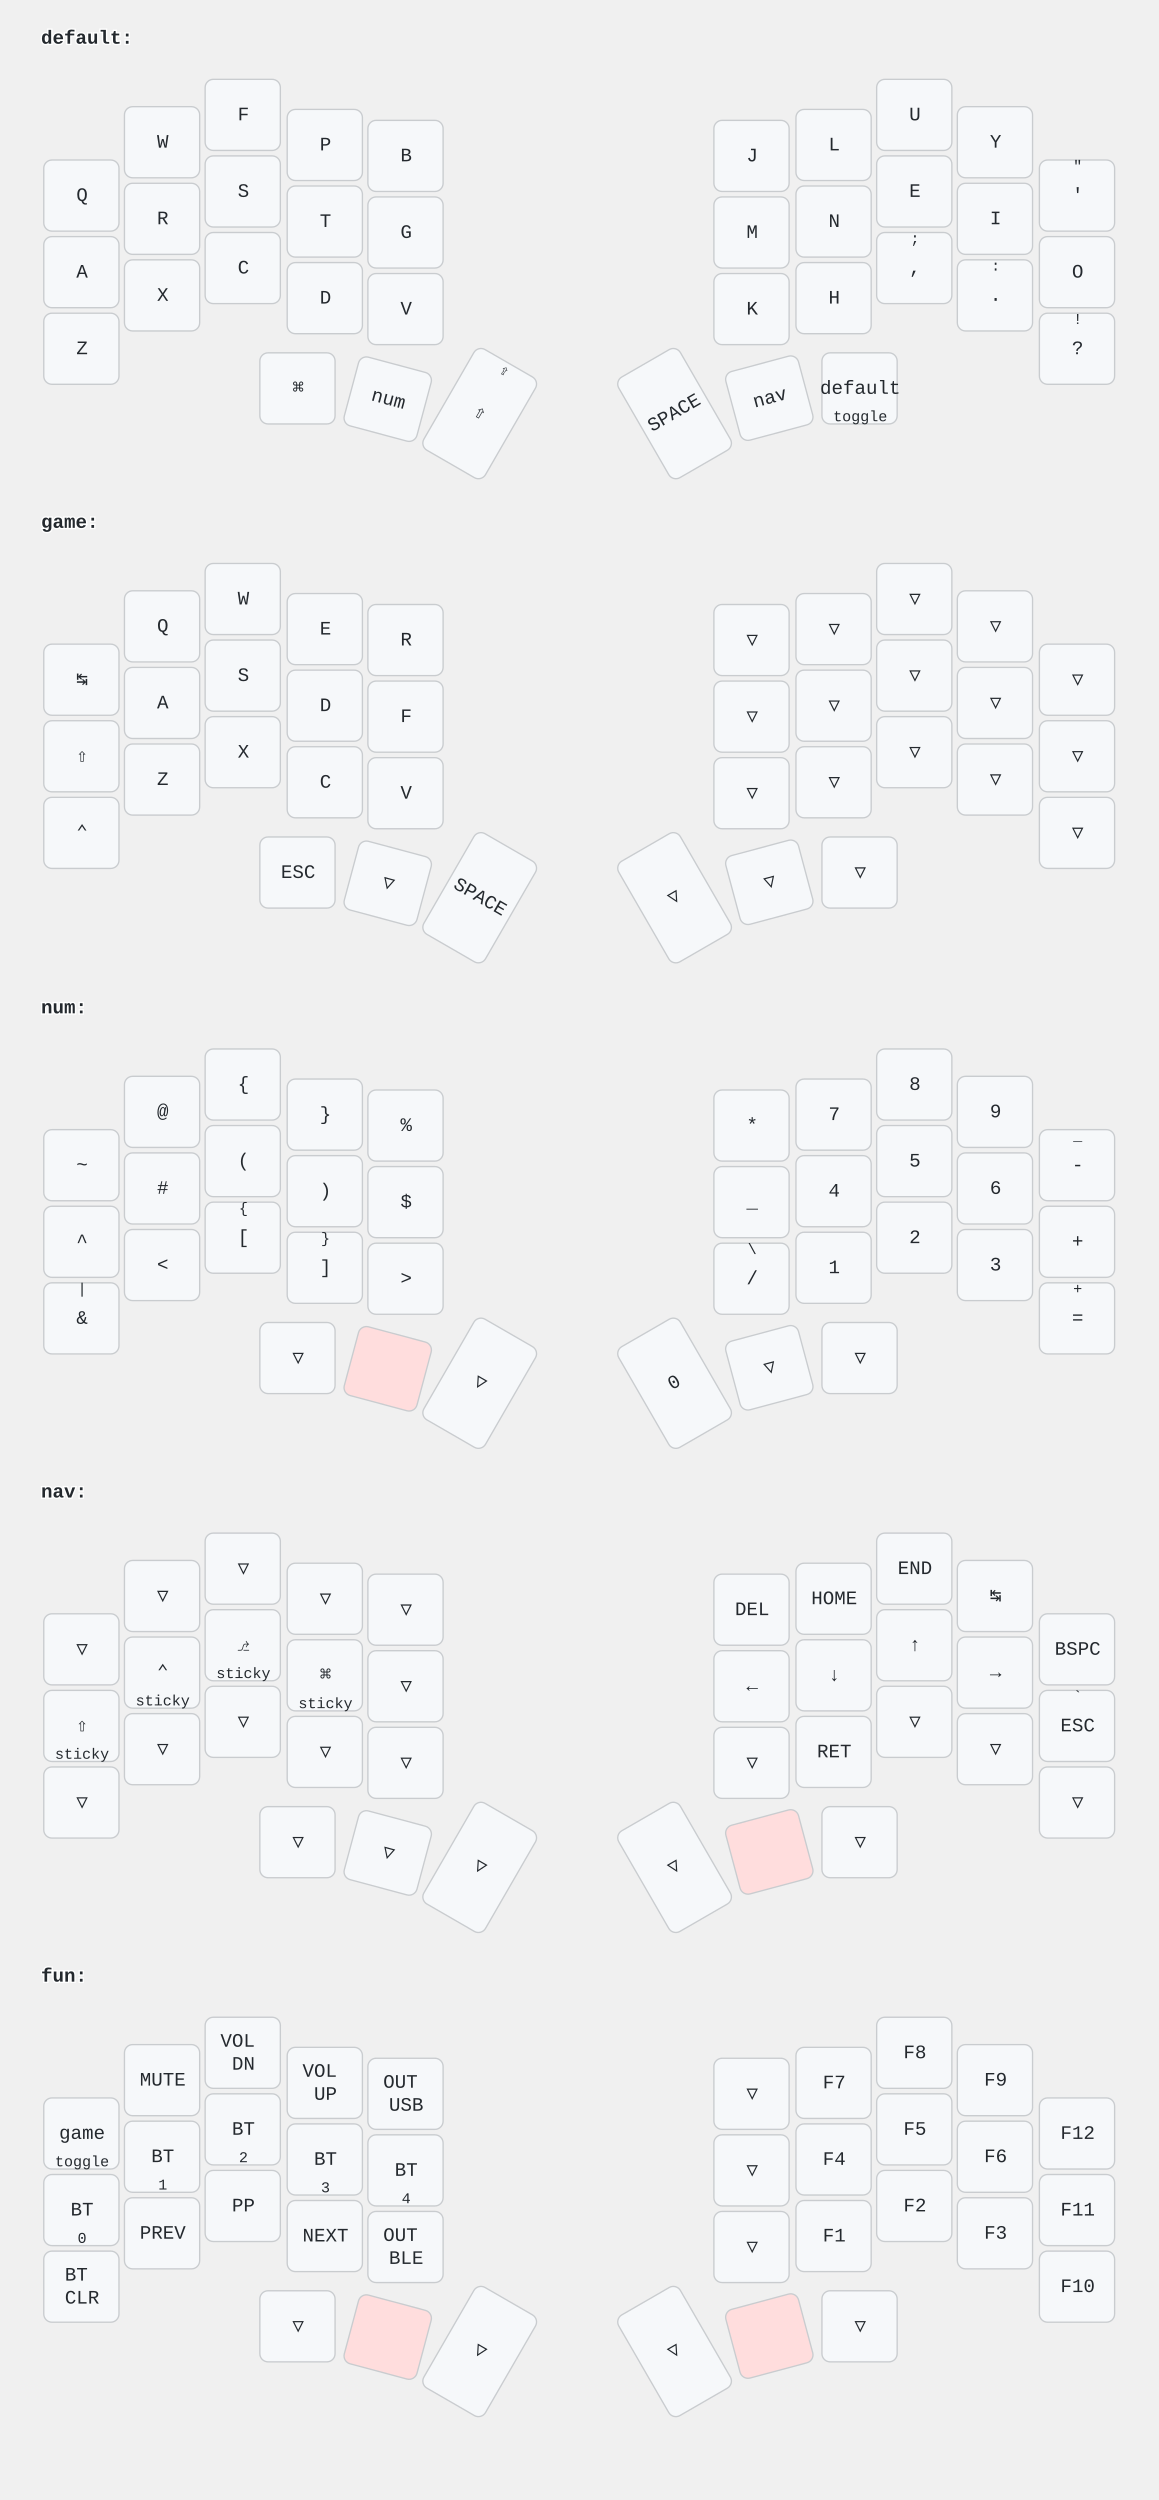
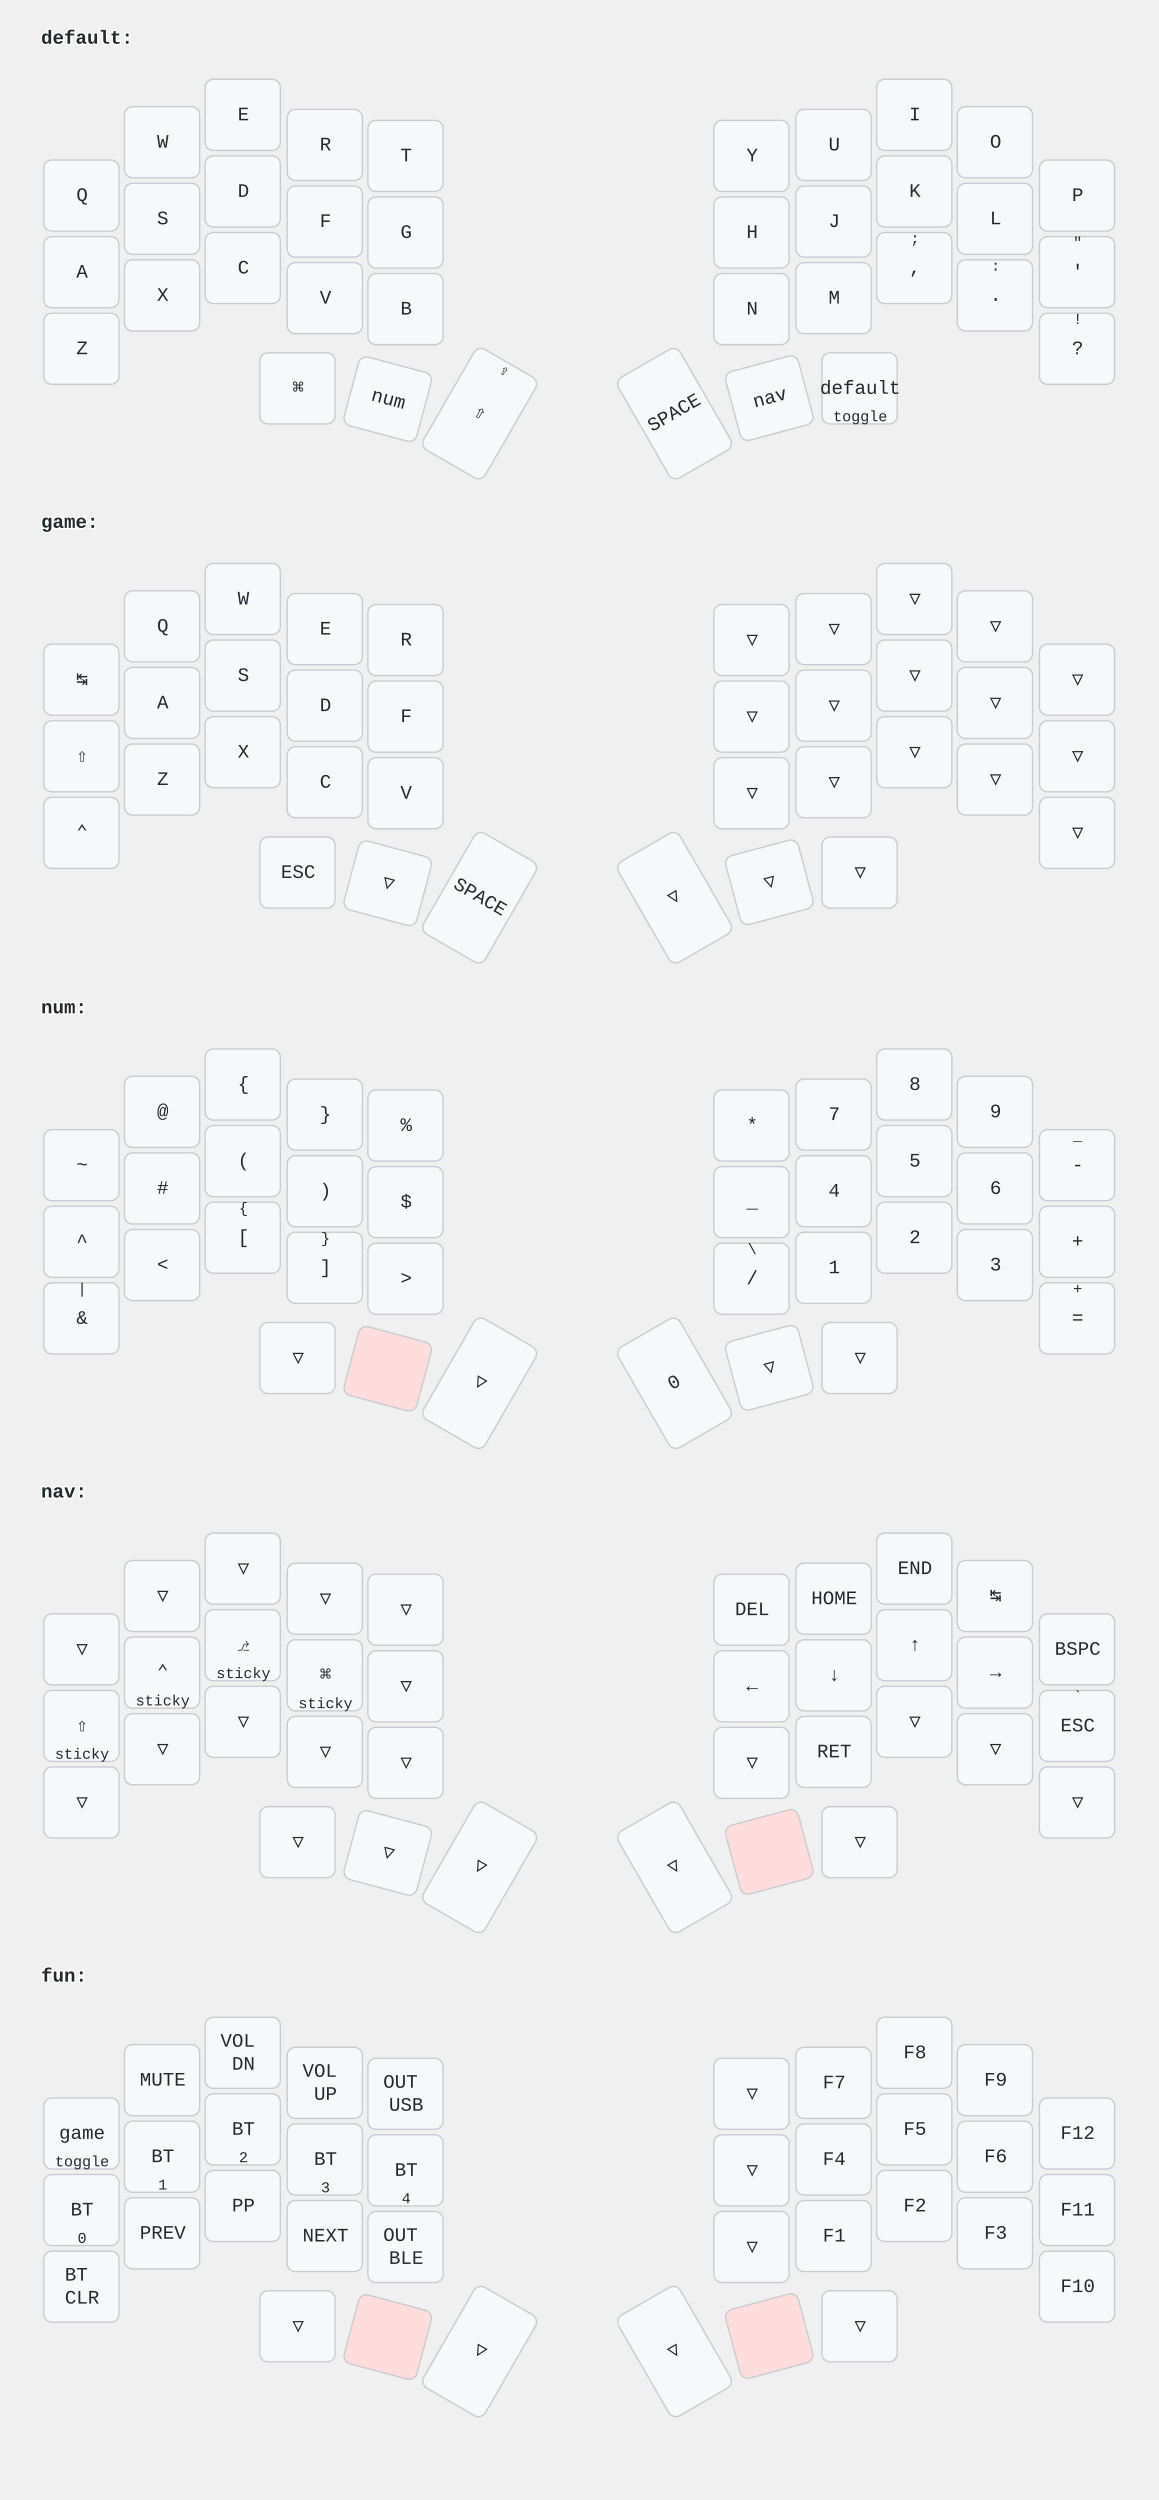
<svg xmlns="http://www.w3.org/2000/svg" width="847" height="1828" viewBox="0 0 847 1828" class="keymap">
  <style>/* font and background color specifications */
svg {
    font-family: SFMono-Regular,Consolas,Liberation Mono,Menlo,monospace;
    font-size: 14px;
    font-kerning: normal;
    text-rendering: optimizeLegibility;
    fill: #24292e;
}

/* default key styling */
rect {
    fill: #f6f8fa;
    stroke: #c9cccf;
    stroke-width: 1;
}

/* color accent for combo boxes */
rect.combo {
    fill: #cdf;
}

/* color accent for held keys */
rect.held, rect.combo.held {
    fill: #fdd;
}

/* color accent for ghost (optional) keys */
rect.ghost, rect.combo.ghost {
    fill: #ddd;
}

text {
    text-anchor: middle;
    dominant-baseline: middle;
}

/* styling for layer labels */
text.label {
    font-weight: bold;
    text-anchor: start;
    stroke: white;
    stroke-width: 2;
    paint-order: stroke;
}

/* styling for combo tap, and key hold/shifted label text */
text.combo, text.hold, text.shifted {
    font-size: 11px;
}

text.hold {
    text-anchor: middle;
    dominant-baseline: auto;
}

text.shifted {
    text-anchor: middle;
    dominant-baseline: hanging;
}

/* styling for hold/shifted label text in combo box */
text.combo.hold, text.combo.shifted {
    font-size: 8px;
}

/* styling for combo dendrons */
path {
    stroke-width: 1;
    stroke: gray;
    fill: none;
}
</style>
  <g transform="translate(30, 0)" class="layer-default">
    <text x="0" y="28" class="label" id="default">default:</text>
    <g transform="translate(0, 56)">
      <g transform="translate(30, 87)" class="key keypos-0">
        <rect rx="6" ry="6" x="-28" y="-26" width="55" height="52" class="key" />
        <text x="0" y="0" class="key tap">Q</text>
      </g>
      <g transform="translate(89, 48)" class="key keypos-1">
        <rect rx="6" ry="6" x="-28" y="-26" width="55" height="52" class="key" />
        <text x="0" y="0" class="key tap">W</text>
      </g>
      <g transform="translate(148, 28)" class="key keypos-2">
        <rect rx="6" ry="6" x="-28" y="-26" width="55" height="52" class="key" />
+         <text x="0" y="0" class="key tap">E</text>
+       </g>
+       <g transform="translate(208, 50)" class="key keypos-3">
+         <rect rx="6" ry="6" x="-28" y="-26" width="55" height="52" class="key" />
+         <text x="0" y="0" class="key tap">R</text>
+       </g>
+       <g transform="translate(267, 58)" class="key keypos-4">
+         <rect rx="6" ry="6" x="-28" y="-26" width="55" height="52" class="key" />
+         <text x="0" y="0" class="key tap">T</text>
+       </g>
+       <g transform="translate(520, 58)" class="key keypos-5">
+         <rect rx="6" ry="6" x="-28" y="-26" width="55" height="52" class="key" />
+         <text x="0" y="0" class="key tap">Y</text>
+       </g>
+       <g transform="translate(580, 50)" class="key keypos-6">
+         <rect rx="6" ry="6" x="-28" y="-26" width="55" height="52" class="key" />
+         <text x="0" y="0" class="key tap">U</text>
+       </g>
+       <g transform="translate(639, 28)" class="key keypos-7">
+         <rect rx="6" ry="6" x="-28" y="-26" width="55" height="52" class="key" />
+         <text x="0" y="0" class="key tap">I</text>
+       </g>
+       <g transform="translate(698, 48)" class="key keypos-8">
+         <rect rx="6" ry="6" x="-28" y="-26" width="55" height="52" class="key" />
+         <text x="0" y="0" class="key tap">O</text>
+       </g>
+       <g transform="translate(758, 87)" class="key keypos-9">
+         <rect rx="6" ry="6" x="-28" y="-26" width="55" height="52" class="key" />
+         <text x="0" y="0" class="key tap">P</text>
+       </g>
+       <g transform="translate(30, 143)" class="key keypos-10">
+         <rect rx="6" ry="6" x="-28" y="-26" width="55" height="52" class="key" />
+         <text x="0" y="0" class="key tap">A</text>
+       </g>
+       <g transform="translate(89, 104)" class="key keypos-11">
+         <rect rx="6" ry="6" x="-28" y="-26" width="55" height="52" class="key" />
+         <text x="0" y="0" class="key tap">S</text>
+       </g>
+       <g transform="translate(148, 84)" class="key keypos-12">
+         <rect rx="6" ry="6" x="-28" y="-26" width="55" height="52" class="key" />
+         <text x="0" y="0" class="key tap">D</text>
+       </g>
+       <g transform="translate(208, 106)" class="key keypos-13">
+         <rect rx="6" ry="6" x="-28" y="-26" width="55" height="52" class="key" />
        <text x="0" y="0" class="key tap">F</text>
      </g>
-       <g transform="translate(208, 50)" class="key keypos-3">
-         <rect rx="6" ry="6" x="-28" y="-26" width="55" height="52" class="key" />
-         <text x="0" y="0" class="key tap">P</text>
-       </g>
-       <g transform="translate(267, 58)" class="key keypos-4">
-         <rect rx="6" ry="6" x="-28" y="-26" width="55" height="52" class="key" />
-         <text x="0" y="0" class="key tap">B</text>
-       </g>
-       <g transform="translate(520, 58)" class="key keypos-5">
+       <g transform="translate(267, 114)" class="key keypos-14">
+         <rect rx="6" ry="6" x="-28" y="-26" width="55" height="52" class="key" />
+         <text x="0" y="0" class="key tap">G</text>
+       </g>
+       <g transform="translate(520, 114)" class="key keypos-15">
+         <rect rx="6" ry="6" x="-28" y="-26" width="55" height="52" class="key" />
+         <text x="0" y="0" class="key tap">H</text>
+       </g>
+       <g transform="translate(580, 106)" class="key keypos-16">
        <rect rx="6" ry="6" x="-28" y="-26" width="55" height="52" class="key" />
        <text x="0" y="0" class="key tap">J</text>
      </g>
-       <g transform="translate(580, 50)" class="key keypos-6">
+       <g transform="translate(639, 84)" class="key keypos-17">
+         <rect rx="6" ry="6" x="-28" y="-26" width="55" height="52" class="key" />
+         <text x="0" y="0" class="key tap">K</text>
+       </g>
+       <g transform="translate(698, 104)" class="key keypos-18">
        <rect rx="6" ry="6" x="-28" y="-26" width="55" height="52" class="key" />
        <text x="0" y="0" class="key tap">L</text>
      </g>
-       <g transform="translate(639, 28)" class="key keypos-7">
-         <rect rx="6" ry="6" x="-28" y="-26" width="55" height="52" class="key" />
-         <text x="0" y="0" class="key tap">U</text>
-       </g>
-       <g transform="translate(698, 48)" class="key keypos-8">
-         <rect rx="6" ry="6" x="-28" y="-26" width="55" height="52" class="key" />
-         <text x="0" y="0" class="key tap">Y</text>
-       </g>
-       <g transform="translate(758, 87)" class="key keypos-9">
+       <g transform="translate(758, 143)" class="key keypos-19">
        <rect rx="6" ry="6" x="-28" y="-26" width="55" height="52" class="key" />
        <text x="0" y="0" class="key tap">'</text>
        <text x="0" y="-24" class="key shifted">"</text>
      </g>
-       <g transform="translate(30, 143)" class="key keypos-10">
-         <rect rx="6" ry="6" x="-28" y="-26" width="55" height="52" class="key" />
-         <text x="0" y="0" class="key tap">A</text>
-       </g>
-       <g transform="translate(89, 104)" class="key keypos-11">
-         <rect rx="6" ry="6" x="-28" y="-26" width="55" height="52" class="key" />
-         <text x="0" y="0" class="key tap">R</text>
-       </g>
-       <g transform="translate(148, 84)" class="key keypos-12">
-         <rect rx="6" ry="6" x="-28" y="-26" width="55" height="52" class="key" />
-         <text x="0" y="0" class="key tap">S</text>
-       </g>
-       <g transform="translate(208, 106)" class="key keypos-13">
-         <rect rx="6" ry="6" x="-28" y="-26" width="55" height="52" class="key" />
-         <text x="0" y="0" class="key tap">T</text>
-       </g>
-       <g transform="translate(267, 114)" class="key keypos-14">
-         <rect rx="6" ry="6" x="-28" y="-26" width="55" height="52" class="key" />
-         <text x="0" y="0" class="key tap">G</text>
-       </g>
-       <g transform="translate(520, 114)" class="key keypos-15">
+       <g transform="translate(30, 199)" class="key keypos-20">
+         <rect rx="6" ry="6" x="-28" y="-26" width="55" height="52" class="key" />
+         <text x="0" y="0" class="key tap">Z</text>
+       </g>
+       <g transform="translate(89, 160)" class="key keypos-21">
+         <rect rx="6" ry="6" x="-28" y="-26" width="55" height="52" class="key" />
+         <text x="0" y="0" class="key tap">X</text>
+       </g>
+       <g transform="translate(148, 140)" class="key keypos-22">
+         <rect rx="6" ry="6" x="-28" y="-26" width="55" height="52" class="key" />
+         <text x="0" y="0" class="key tap">C</text>
+       </g>
+       <g transform="translate(208, 162)" class="key keypos-23">
+         <rect rx="6" ry="6" x="-28" y="-26" width="55" height="52" class="key" />
+         <text x="0" y="0" class="key tap">V</text>
+       </g>
+       <g transform="translate(267, 170)" class="key keypos-24">
+         <rect rx="6" ry="6" x="-28" y="-26" width="55" height="52" class="key" />
+         <text x="0" y="0" class="key tap">B</text>
+       </g>
+       <g transform="translate(520, 170)" class="key keypos-25">
+         <rect rx="6" ry="6" x="-28" y="-26" width="55" height="52" class="key" />
+         <text x="0" y="0" class="key tap">N</text>
+       </g>
+       <g transform="translate(580, 162)" class="key keypos-26">
        <rect rx="6" ry="6" x="-28" y="-26" width="55" height="52" class="key" />
        <text x="0" y="0" class="key tap">M</text>
-       </g>
-       <g transform="translate(580, 106)" class="key keypos-16">
-         <rect rx="6" ry="6" x="-28" y="-26" width="55" height="52" class="key" />
-         <text x="0" y="0" class="key tap">N</text>
-       </g>
-       <g transform="translate(639, 84)" class="key keypos-17">
-         <rect rx="6" ry="6" x="-28" y="-26" width="55" height="52" class="key" />
-         <text x="0" y="0" class="key tap">E</text>
-       </g>
-       <g transform="translate(698, 104)" class="key keypos-18">
-         <rect rx="6" ry="6" x="-28" y="-26" width="55" height="52" class="key" />
-         <text x="0" y="0" class="key tap">I</text>
-       </g>
-       <g transform="translate(758, 143)" class="key keypos-19">
-         <rect rx="6" ry="6" x="-28" y="-26" width="55" height="52" class="key" />
-         <text x="0" y="0" class="key tap">O</text>
-       </g>
-       <g transform="translate(30, 199)" class="key keypos-20">
-         <rect rx="6" ry="6" x="-28" y="-26" width="55" height="52" class="key" />
-         <text x="0" y="0" class="key tap">Z</text>
-       </g>
-       <g transform="translate(89, 160)" class="key keypos-21">
-         <rect rx="6" ry="6" x="-28" y="-26" width="55" height="52" class="key" />
-         <text x="0" y="0" class="key tap">X</text>
-       </g>
-       <g transform="translate(148, 140)" class="key keypos-22">
-         <rect rx="6" ry="6" x="-28" y="-26" width="55" height="52" class="key" />
-         <text x="0" y="0" class="key tap">C</text>
-       </g>
-       <g transform="translate(208, 162)" class="key keypos-23">
-         <rect rx="6" ry="6" x="-28" y="-26" width="55" height="52" class="key" />
-         <text x="0" y="0" class="key tap">D</text>
-       </g>
-       <g transform="translate(267, 170)" class="key keypos-24">
-         <rect rx="6" ry="6" x="-28" y="-26" width="55" height="52" class="key" />
-         <text x="0" y="0" class="key tap">V</text>
-       </g>
-       <g transform="translate(520, 170)" class="key keypos-25">
-         <rect rx="6" ry="6" x="-28" y="-26" width="55" height="52" class="key" />
-         <text x="0" y="0" class="key tap">K</text>
-       </g>
-       <g transform="translate(580, 162)" class="key keypos-26">
-         <rect rx="6" ry="6" x="-28" y="-26" width="55" height="52" class="key" />
-         <text x="0" y="0" class="key tap">H</text>
      </g>
      <g transform="translate(639, 140)" class="key keypos-27">
        <rect rx="6" ry="6" x="-28" y="-26" width="55" height="52" class="key" />
        <text x="0" y="0" class="key tap">,</text>
        <text x="0" y="-24" class="key shifted">;</text>
      </g>
      <g transform="translate(698, 160)" class="key keypos-28">
        <rect rx="6" ry="6" x="-28" y="-26" width="55" height="52" class="key" />
        <text x="0" y="0" class="key tap">.</text>
        <text x="0" y="-24" class="key shifted">:</text>
      </g>
      <g transform="translate(758, 199)" class="key keypos-29">
        <rect rx="6" ry="6" x="-28" y="-26" width="55" height="52" class="key" />
        <text x="0" y="0" class="key tap">?</text>
        <text x="0" y="-24" class="key shifted">!</text>
      </g>
      <g transform="translate(188, 228)" class="key keypos-30">
        <rect rx="6" ry="6" x="-28" y="-26" width="55" height="52" class="key" />
        <text x="0" y="0" class="key tap">⌘</text>
      </g>
      <g transform="translate(254, 236) rotate(15.0)" class="key keypos-31">
        <rect rx="6" ry="6" x="-28" y="-26" width="55" height="52" class="key" />
        <a href="#num">
          <text x="0" y="0" class="key tap layer-activator">num</text>
        </a>
      </g>
      <g transform="translate(321, 246) rotate(30.0)" class="key keypos-32">
        <rect rx="6" ry="6" x="-26" y="-42" width="52" height="85" class="key" />
        <text x="0" y="0" class="key tap">⇧</text>
        <text x="0" y="-40" class="key shifted">⇪</text>
      </g>
      <g transform="translate(463, 246) rotate(-30.0)" class="key keypos-33">
        <rect rx="6" ry="6" x="-26" y="-42" width="52" height="85" class="key" />
        <text x="0" y="0" class="key tap">SPACE</text>
      </g>
      <g transform="translate(533, 235) rotate(-15.0)" class="key keypos-34">
        <rect rx="6" ry="6" x="-28" y="-26" width="55" height="52" class="key" />
        <a href="#nav">
          <text x="0" y="0" class="key tap layer-activator">nav</text>
        </a>
      </g>
      <g transform="translate(599, 228)" class="key keypos-35">
        <rect rx="6" ry="6" x="-28" y="-26" width="55" height="52" class="key" />
        <a href="#default">
          <text x="0" y="0" class="key tap layer-activator">default</text>
        </a>
        <text x="0" y="24" class="key hold">toggle</text>
      </g>
    </g>
  </g>
  <g transform="translate(30, 354)" class="layer-game">
    <text x="0" y="28" class="label" id="game">game:</text>
    <g transform="translate(0, 56)">
      <g transform="translate(30, 87)" class="key keypos-0">
        <rect rx="6" ry="6" x="-28" y="-26" width="55" height="52" class="key" />
        <text x="0" y="0" class="key tap">↹</text>
      </g>
      <g transform="translate(89, 48)" class="key keypos-1">
        <rect rx="6" ry="6" x="-28" y="-26" width="55" height="52" class="key" />
        <text x="0" y="0" class="key tap">Q</text>
      </g>
      <g transform="translate(148, 28)" class="key keypos-2">
        <rect rx="6" ry="6" x="-28" y="-26" width="55" height="52" class="key" />
        <text x="0" y="0" class="key tap">W</text>
      </g>
      <g transform="translate(208, 50)" class="key keypos-3">
        <rect rx="6" ry="6" x="-28" y="-26" width="55" height="52" class="key" />
        <text x="0" y="0" class="key tap">E</text>
      </g>
      <g transform="translate(267, 58)" class="key keypos-4">
        <rect rx="6" ry="6" x="-28" y="-26" width="55" height="52" class="key" />
        <text x="0" y="0" class="key tap">R</text>
      </g>
      <g transform="translate(520, 58)" class="key trans keypos-5">
        <rect rx="6" ry="6" x="-28" y="-26" width="55" height="52" class="key trans" />
        <text x="0" y="0" class="key trans tap">▽</text>
      </g>
      <g transform="translate(580, 50)" class="key trans keypos-6">
        <rect rx="6" ry="6" x="-28" y="-26" width="55" height="52" class="key trans" />
        <text x="0" y="0" class="key trans tap">▽</text>
      </g>
      <g transform="translate(639, 28)" class="key trans keypos-7">
        <rect rx="6" ry="6" x="-28" y="-26" width="55" height="52" class="key trans" />
        <text x="0" y="0" class="key trans tap">▽</text>
      </g>
      <g transform="translate(698, 48)" class="key trans keypos-8">
        <rect rx="6" ry="6" x="-28" y="-26" width="55" height="52" class="key trans" />
        <text x="0" y="0" class="key trans tap">▽</text>
      </g>
      <g transform="translate(758, 87)" class="key trans keypos-9">
        <rect rx="6" ry="6" x="-28" y="-26" width="55" height="52" class="key trans" />
        <text x="0" y="0" class="key trans tap">▽</text>
      </g>
      <g transform="translate(30, 143)" class="key keypos-10">
        <rect rx="6" ry="6" x="-28" y="-26" width="55" height="52" class="key" />
        <text x="0" y="0" class="key tap">⇧</text>
      </g>
      <g transform="translate(89, 104)" class="key keypos-11">
        <rect rx="6" ry="6" x="-28" y="-26" width="55" height="52" class="key" />
        <text x="0" y="0" class="key tap">A</text>
      </g>
      <g transform="translate(148, 84)" class="key keypos-12">
        <rect rx="6" ry="6" x="-28" y="-26" width="55" height="52" class="key" />
        <text x="0" y="0" class="key tap">S</text>
      </g>
      <g transform="translate(208, 106)" class="key keypos-13">
        <rect rx="6" ry="6" x="-28" y="-26" width="55" height="52" class="key" />
        <text x="0" y="0" class="key tap">D</text>
      </g>
      <g transform="translate(267, 114)" class="key keypos-14">
        <rect rx="6" ry="6" x="-28" y="-26" width="55" height="52" class="key" />
        <text x="0" y="0" class="key tap">F</text>
      </g>
      <g transform="translate(520, 114)" class="key trans keypos-15">
        <rect rx="6" ry="6" x="-28" y="-26" width="55" height="52" class="key trans" />
        <text x="0" y="0" class="key trans tap">▽</text>
      </g>
      <g transform="translate(580, 106)" class="key trans keypos-16">
        <rect rx="6" ry="6" x="-28" y="-26" width="55" height="52" class="key trans" />
        <text x="0" y="0" class="key trans tap">▽</text>
      </g>
      <g transform="translate(639, 84)" class="key trans keypos-17">
        <rect rx="6" ry="6" x="-28" y="-26" width="55" height="52" class="key trans" />
        <text x="0" y="0" class="key trans tap">▽</text>
      </g>
      <g transform="translate(698, 104)" class="key trans keypos-18">
        <rect rx="6" ry="6" x="-28" y="-26" width="55" height="52" class="key trans" />
        <text x="0" y="0" class="key trans tap">▽</text>
      </g>
      <g transform="translate(758, 143)" class="key trans keypos-19">
        <rect rx="6" ry="6" x="-28" y="-26" width="55" height="52" class="key trans" />
        <text x="0" y="0" class="key trans tap">▽</text>
      </g>
      <g transform="translate(30, 199)" class="key keypos-20">
        <rect rx="6" ry="6" x="-28" y="-26" width="55" height="52" class="key" />
        <text x="0" y="0" class="key tap">⌃</text>
      </g>
      <g transform="translate(89, 160)" class="key keypos-21">
        <rect rx="6" ry="6" x="-28" y="-26" width="55" height="52" class="key" />
        <text x="0" y="0" class="key tap">Z</text>
      </g>
      <g transform="translate(148, 140)" class="key keypos-22">
        <rect rx="6" ry="6" x="-28" y="-26" width="55" height="52" class="key" />
        <text x="0" y="0" class="key tap">X</text>
      </g>
      <g transform="translate(208, 162)" class="key keypos-23">
        <rect rx="6" ry="6" x="-28" y="-26" width="55" height="52" class="key" />
        <text x="0" y="0" class="key tap">C</text>
      </g>
      <g transform="translate(267, 170)" class="key keypos-24">
        <rect rx="6" ry="6" x="-28" y="-26" width="55" height="52" class="key" />
        <text x="0" y="0" class="key tap">V</text>
      </g>
      <g transform="translate(520, 170)" class="key trans keypos-25">
        <rect rx="6" ry="6" x="-28" y="-26" width="55" height="52" class="key trans" />
        <text x="0" y="0" class="key trans tap">▽</text>
      </g>
      <g transform="translate(580, 162)" class="key trans keypos-26">
        <rect rx="6" ry="6" x="-28" y="-26" width="55" height="52" class="key trans" />
        <text x="0" y="0" class="key trans tap">▽</text>
      </g>
      <g transform="translate(639, 140)" class="key trans keypos-27">
        <rect rx="6" ry="6" x="-28" y="-26" width="55" height="52" class="key trans" />
        <text x="0" y="0" class="key trans tap">▽</text>
      </g>
      <g transform="translate(698, 160)" class="key trans keypos-28">
        <rect rx="6" ry="6" x="-28" y="-26" width="55" height="52" class="key trans" />
        <text x="0" y="0" class="key trans tap">▽</text>
      </g>
      <g transform="translate(758, 199)" class="key trans keypos-29">
        <rect rx="6" ry="6" x="-28" y="-26" width="55" height="52" class="key trans" />
        <text x="0" y="0" class="key trans tap">▽</text>
      </g>
      <g transform="translate(188, 228)" class="key keypos-30">
        <rect rx="6" ry="6" x="-28" y="-26" width="55" height="52" class="key" />
        <text x="0" y="0" class="key tap">ESC</text>
      </g>
      <g transform="translate(254, 236) rotate(15.0)" class="key trans keypos-31">
        <rect rx="6" ry="6" x="-28" y="-26" width="55" height="52" class="key trans" />
        <text x="0" y="0" class="key trans tap">▽</text>
      </g>
      <g transform="translate(321, 246) rotate(30.0)" class="key keypos-32">
        <rect rx="6" ry="6" x="-26" y="-42" width="52" height="85" class="key" />
        <text x="0" y="0" class="key tap">SPACE</text>
      </g>
      <g transform="translate(463, 246) rotate(-30.0)" class="key trans keypos-33">
        <rect rx="6" ry="6" x="-26" y="-42" width="52" height="85" class="key trans" />
        <text x="0" y="0" class="key trans tap">▽</text>
      </g>
      <g transform="translate(533, 235) rotate(-15.0)" class="key trans keypos-34">
        <rect rx="6" ry="6" x="-28" y="-26" width="55" height="52" class="key trans" />
        <text x="0" y="0" class="key trans tap">▽</text>
      </g>
      <g transform="translate(599, 228)" class="key trans keypos-35">
        <rect rx="6" ry="6" x="-28" y="-26" width="55" height="52" class="key trans" />
        <text x="0" y="0" class="key trans tap">▽</text>
      </g>
    </g>
  </g>
  <g transform="translate(30, 709)" class="layer-num">
    <text x="0" y="28" class="label" id="num">num:</text>
    <g transform="translate(0, 56)">
      <g transform="translate(30, 87)" class="key keypos-0">
        <rect rx="6" ry="6" x="-28" y="-26" width="55" height="52" class="key" />
        <text x="0" y="0" class="key tap">~</text>
      </g>
      <g transform="translate(89, 48)" class="key keypos-1">
        <rect rx="6" ry="6" x="-28" y="-26" width="55" height="52" class="key" />
        <text x="0" y="0" class="key tap">@</text>
      </g>
      <g transform="translate(148, 28)" class="key keypos-2">
        <rect rx="6" ry="6" x="-28" y="-26" width="55" height="52" class="key" />
        <text x="0" y="0" class="key tap">{</text>
      </g>
      <g transform="translate(208, 50)" class="key keypos-3">
        <rect rx="6" ry="6" x="-28" y="-26" width="55" height="52" class="key" />
        <text x="0" y="0" class="key tap">}</text>
      </g>
      <g transform="translate(267, 58)" class="key keypos-4">
        <rect rx="6" ry="6" x="-28" y="-26" width="55" height="52" class="key" />
        <text x="0" y="0" class="key tap">%</text>
      </g>
      <g transform="translate(520, 58)" class="key keypos-5">
        <rect rx="6" ry="6" x="-28" y="-26" width="55" height="52" class="key" />
        <text x="0" y="0" class="key tap">*</text>
      </g>
      <g transform="translate(580, 50)" class="key keypos-6">
        <rect rx="6" ry="6" x="-28" y="-26" width="55" height="52" class="key" />
        <text x="0" y="0" class="key tap">7</text>
      </g>
      <g transform="translate(639, 28)" class="key keypos-7">
        <rect rx="6" ry="6" x="-28" y="-26" width="55" height="52" class="key" />
        <text x="0" y="0" class="key tap">8</text>
      </g>
      <g transform="translate(698, 48)" class="key keypos-8">
        <rect rx="6" ry="6" x="-28" y="-26" width="55" height="52" class="key" />
        <text x="0" y="0" class="key tap">9</text>
      </g>
      <g transform="translate(758, 87)" class="key keypos-9">
        <rect rx="6" ry="6" x="-28" y="-26" width="55" height="52" class="key" />
        <text x="0" y="0" class="key tap">-</text>
        <text x="0" y="-24" class="key shifted">_</text>
      </g>
      <g transform="translate(30, 143)" class="key keypos-10">
        <rect rx="6" ry="6" x="-28" y="-26" width="55" height="52" class="key" />
        <text x="0" y="0" class="key tap">^</text>
      </g>
      <g transform="translate(89, 104)" class="key keypos-11">
        <rect rx="6" ry="6" x="-28" y="-26" width="55" height="52" class="key" />
        <text x="0" y="0" class="key tap">#</text>
      </g>
      <g transform="translate(148, 84)" class="key keypos-12">
        <rect rx="6" ry="6" x="-28" y="-26" width="55" height="52" class="key" />
        <text x="0" y="0" class="key tap">(</text>
      </g>
      <g transform="translate(208, 106)" class="key keypos-13">
        <rect rx="6" ry="6" x="-28" y="-26" width="55" height="52" class="key" />
        <text x="0" y="0" class="key tap">)</text>
      </g>
      <g transform="translate(267, 114)" class="key keypos-14">
        <rect rx="6" ry="6" x="-28" y="-26" width="55" height="52" class="key" />
        <text x="0" y="0" class="key tap">$</text>
      </g>
      <g transform="translate(520, 114)" class="key keypos-15">
        <rect rx="6" ry="6" x="-28" y="-26" width="55" height="52" class="key" />
        <text x="0" y="0" class="key tap">_</text>
      </g>
      <g transform="translate(580, 106)" class="key keypos-16">
        <rect rx="6" ry="6" x="-28" y="-26" width="55" height="52" class="key" />
        <text x="0" y="0" class="key tap">4</text>
      </g>
      <g transform="translate(639, 84)" class="key keypos-17">
        <rect rx="6" ry="6" x="-28" y="-26" width="55" height="52" class="key" />
        <text x="0" y="0" class="key tap">5</text>
      </g>
      <g transform="translate(698, 104)" class="key keypos-18">
        <rect rx="6" ry="6" x="-28" y="-26" width="55" height="52" class="key" />
        <text x="0" y="0" class="key tap">6</text>
      </g>
      <g transform="translate(758, 143)" class="key keypos-19">
        <rect rx="6" ry="6" x="-28" y="-26" width="55" height="52" class="key" />
        <text x="0" y="0" class="key tap">+</text>
      </g>
      <g transform="translate(30, 199)" class="key keypos-20">
        <rect rx="6" ry="6" x="-28" y="-26" width="55" height="52" class="key" />
        <text x="0" y="0" class="key tap">&amp;</text>
        <text x="0" y="-24" class="key shifted">|</text>
      </g>
      <g transform="translate(89, 160)" class="key keypos-21">
        <rect rx="6" ry="6" x="-28" y="-26" width="55" height="52" class="key" />
        <text x="0" y="0" class="key tap">&lt;</text>
      </g>
      <g transform="translate(148, 140)" class="key keypos-22">
        <rect rx="6" ry="6" x="-28" y="-26" width="55" height="52" class="key" />
        <text x="0" y="0" class="key tap">[</text>
        <text x="0" y="-24" class="key shifted">{</text>
      </g>
      <g transform="translate(208, 162)" class="key keypos-23">
        <rect rx="6" ry="6" x="-28" y="-26" width="55" height="52" class="key" />
        <text x="0" y="0" class="key tap">]</text>
        <text x="0" y="-24" class="key shifted">}</text>
      </g>
      <g transform="translate(267, 170)" class="key keypos-24">
        <rect rx="6" ry="6" x="-28" y="-26" width="55" height="52" class="key" />
        <text x="0" y="0" class="key tap">&gt;</text>
      </g>
      <g transform="translate(520, 170)" class="key keypos-25">
        <rect rx="6" ry="6" x="-28" y="-26" width="55" height="52" class="key" />
        <text x="0" y="0" class="key tap">/</text>
        <text x="0" y="-24" class="key shifted">\</text>
      </g>
      <g transform="translate(580, 162)" class="key keypos-26">
        <rect rx="6" ry="6" x="-28" y="-26" width="55" height="52" class="key" />
        <text x="0" y="0" class="key tap">1</text>
      </g>
      <g transform="translate(639, 140)" class="key keypos-27">
        <rect rx="6" ry="6" x="-28" y="-26" width="55" height="52" class="key" />
        <text x="0" y="0" class="key tap">2</text>
      </g>
      <g transform="translate(698, 160)" class="key keypos-28">
        <rect rx="6" ry="6" x="-28" y="-26" width="55" height="52" class="key" />
        <text x="0" y="0" class="key tap">3</text>
      </g>
      <g transform="translate(758, 199)" class="key keypos-29">
        <rect rx="6" ry="6" x="-28" y="-26" width="55" height="52" class="key" />
        <text x="0" y="0" class="key tap">=</text>
        <text x="0" y="-24" class="key shifted">+</text>
      </g>
      <g transform="translate(188, 228)" class="key trans keypos-30">
        <rect rx="6" ry="6" x="-28" y="-26" width="55" height="52" class="key trans" />
        <text x="0" y="0" class="key trans tap">▽</text>
      </g>
      <g transform="translate(254, 236) rotate(15.0)" class="key held keypos-31">
        <rect rx="6" ry="6" x="-28" y="-26" width="55" height="52" class="key held" />
      </g>
      <g transform="translate(321, 246) rotate(30.0)" class="key trans keypos-32">
        <rect rx="6" ry="6" x="-26" y="-42" width="52" height="85" class="key trans" />
        <text x="0" y="0" class="key trans tap">▽</text>
      </g>
      <g transform="translate(463, 246) rotate(-30.0)" class="key keypos-33">
        <rect rx="6" ry="6" x="-26" y="-42" width="52" height="85" class="key" />
        <text x="0" y="0" class="key tap">0</text>
      </g>
      <g transform="translate(533, 235) rotate(-15.0)" class="key trans keypos-34">
        <rect rx="6" ry="6" x="-28" y="-26" width="55" height="52" class="key trans" />
        <text x="0" y="0" class="key trans tap">▽</text>
      </g>
      <g transform="translate(599, 228)" class="key trans keypos-35">
        <rect rx="6" ry="6" x="-28" y="-26" width="55" height="52" class="key trans" />
        <text x="0" y="0" class="key trans tap">▽</text>
      </g>
    </g>
  </g>
  <g transform="translate(30, 1063)" class="layer-nav">
    <text x="0" y="28" class="label" id="nav">nav:</text>
    <g transform="translate(0, 56)">
      <g transform="translate(30, 87)" class="key trans keypos-0">
        <rect rx="6" ry="6" x="-28" y="-26" width="55" height="52" class="key trans" />
        <text x="0" y="0" class="key trans tap">▽</text>
      </g>
      <g transform="translate(89, 48)" class="key trans keypos-1">
        <rect rx="6" ry="6" x="-28" y="-26" width="55" height="52" class="key trans" />
        <text x="0" y="0" class="key trans tap">▽</text>
      </g>
      <g transform="translate(148, 28)" class="key trans keypos-2">
        <rect rx="6" ry="6" x="-28" y="-26" width="55" height="52" class="key trans" />
        <text x="0" y="0" class="key trans tap">▽</text>
      </g>
      <g transform="translate(208, 50)" class="key trans keypos-3">
        <rect rx="6" ry="6" x="-28" y="-26" width="55" height="52" class="key trans" />
        <text x="0" y="0" class="key trans tap">▽</text>
      </g>
      <g transform="translate(267, 58)" class="key trans keypos-4">
        <rect rx="6" ry="6" x="-28" y="-26" width="55" height="52" class="key trans" />
        <text x="0" y="0" class="key trans tap">▽</text>
      </g>
      <g transform="translate(520, 58)" class="key keypos-5">
        <rect rx="6" ry="6" x="-28" y="-26" width="55" height="52" class="key" />
        <text x="0" y="0" class="key tap">DEL</text>
      </g>
      <g transform="translate(580, 50)" class="key keypos-6">
        <rect rx="6" ry="6" x="-28" y="-26" width="55" height="52" class="key" />
        <text x="0" y="0" class="key tap">HOME</text>
      </g>
      <g transform="translate(639, 28)" class="key keypos-7">
        <rect rx="6" ry="6" x="-28" y="-26" width="55" height="52" class="key" />
        <text x="0" y="0" class="key tap">END</text>
      </g>
      <g transform="translate(698, 48)" class="key keypos-8">
        <rect rx="6" ry="6" x="-28" y="-26" width="55" height="52" class="key" />
        <text x="0" y="0" class="key tap">↹</text>
      </g>
      <g transform="translate(758, 87)" class="key keypos-9">
        <rect rx="6" ry="6" x="-28" y="-26" width="55" height="52" class="key" />
        <text x="0" y="0" class="key tap">BSPC</text>
      </g>
      <g transform="translate(30, 143)" class="key keypos-10">
        <rect rx="6" ry="6" x="-28" y="-26" width="55" height="52" class="key" />
        <text x="0" y="0" class="key tap">⇧</text>
        <text x="0" y="24" class="key hold">sticky</text>
      </g>
      <g transform="translate(89, 104)" class="key keypos-11">
        <rect rx="6" ry="6" x="-28" y="-26" width="55" height="52" class="key" />
        <text x="0" y="0" class="key tap">⌃</text>
        <text x="0" y="24" class="key hold">sticky</text>
      </g>
      <g transform="translate(148, 84)" class="key keypos-12">
        <rect rx="6" ry="6" x="-28" y="-26" width="55" height="52" class="key" />
        <text x="0" y="0" class="key tap">⎇</text>
        <text x="0" y="24" class="key hold">sticky</text>
      </g>
      <g transform="translate(208, 106)" class="key keypos-13">
        <rect rx="6" ry="6" x="-28" y="-26" width="55" height="52" class="key" />
        <text x="0" y="0" class="key tap">⌘</text>
        <text x="0" y="24" class="key hold">sticky</text>
      </g>
      <g transform="translate(267, 114)" class="key trans keypos-14">
        <rect rx="6" ry="6" x="-28" y="-26" width="55" height="52" class="key trans" />
        <text x="0" y="0" class="key trans tap">▽</text>
      </g>
      <g transform="translate(520, 114)" class="key keypos-15">
        <rect rx="6" ry="6" x="-28" y="-26" width="55" height="52" class="key" />
        <text x="0" y="0" class="key tap">←</text>
      </g>
      <g transform="translate(580, 106)" class="key keypos-16">
        <rect rx="6" ry="6" x="-28" y="-26" width="55" height="52" class="key" />
        <text x="0" y="0" class="key tap">↓</text>
      </g>
      <g transform="translate(639, 84)" class="key keypos-17">
        <rect rx="6" ry="6" x="-28" y="-26" width="55" height="52" class="key" />
        <text x="0" y="0" class="key tap">↑</text>
      </g>
      <g transform="translate(698, 104)" class="key keypos-18">
        <rect rx="6" ry="6" x="-28" y="-26" width="55" height="52" class="key" />
        <text x="0" y="0" class="key tap">→</text>
      </g>
      <g transform="translate(758, 143)" class="key keypos-19">
        <rect rx="6" ry="6" x="-28" y="-26" width="55" height="52" class="key" />
        <text x="0" y="0" class="key tap">ESC</text>
        <text x="0" y="-24" class="key shifted">`</text>
      </g>
      <g transform="translate(30, 199)" class="key trans keypos-20">
        <rect rx="6" ry="6" x="-28" y="-26" width="55" height="52" class="key trans" />
        <text x="0" y="0" class="key trans tap">▽</text>
      </g>
      <g transform="translate(89, 160)" class="key trans keypos-21">
        <rect rx="6" ry="6" x="-28" y="-26" width="55" height="52" class="key trans" />
        <text x="0" y="0" class="key trans tap">▽</text>
      </g>
      <g transform="translate(148, 140)" class="key trans keypos-22">
        <rect rx="6" ry="6" x="-28" y="-26" width="55" height="52" class="key trans" />
        <text x="0" y="0" class="key trans tap">▽</text>
      </g>
      <g transform="translate(208, 162)" class="key trans keypos-23">
        <rect rx="6" ry="6" x="-28" y="-26" width="55" height="52" class="key trans" />
        <text x="0" y="0" class="key trans tap">▽</text>
      </g>
      <g transform="translate(267, 170)" class="key trans keypos-24">
        <rect rx="6" ry="6" x="-28" y="-26" width="55" height="52" class="key trans" />
        <text x="0" y="0" class="key trans tap">▽</text>
      </g>
      <g transform="translate(520, 170)" class="key trans keypos-25">
        <rect rx="6" ry="6" x="-28" y="-26" width="55" height="52" class="key trans" />
        <text x="0" y="0" class="key trans tap">▽</text>
      </g>
      <g transform="translate(580, 162)" class="key keypos-26">
        <rect rx="6" ry="6" x="-28" y="-26" width="55" height="52" class="key" />
        <text x="0" y="0" class="key tap">RET</text>
      </g>
      <g transform="translate(639, 140)" class="key trans keypos-27">
        <rect rx="6" ry="6" x="-28" y="-26" width="55" height="52" class="key trans" />
        <text x="0" y="0" class="key trans tap">▽</text>
      </g>
      <g transform="translate(698, 160)" class="key trans keypos-28">
        <rect rx="6" ry="6" x="-28" y="-26" width="55" height="52" class="key trans" />
        <text x="0" y="0" class="key trans tap">▽</text>
      </g>
      <g transform="translate(758, 199)" class="key trans keypos-29">
        <rect rx="6" ry="6" x="-28" y="-26" width="55" height="52" class="key trans" />
        <text x="0" y="0" class="key trans tap">▽</text>
      </g>
      <g transform="translate(188, 228)" class="key trans keypos-30">
        <rect rx="6" ry="6" x="-28" y="-26" width="55" height="52" class="key trans" />
        <text x="0" y="0" class="key trans tap">▽</text>
      </g>
      <g transform="translate(254, 236) rotate(15.0)" class="key trans keypos-31">
        <rect rx="6" ry="6" x="-28" y="-26" width="55" height="52" class="key trans" />
        <text x="0" y="0" class="key trans tap">▽</text>
      </g>
      <g transform="translate(321, 246) rotate(30.0)" class="key trans keypos-32">
        <rect rx="6" ry="6" x="-26" y="-42" width="52" height="85" class="key trans" />
        <text x="0" y="0" class="key trans tap">▽</text>
      </g>
      <g transform="translate(463, 246) rotate(-30.0)" class="key trans keypos-33">
        <rect rx="6" ry="6" x="-26" y="-42" width="52" height="85" class="key trans" />
        <text x="0" y="0" class="key trans tap">▽</text>
      </g>
      <g transform="translate(533, 235) rotate(-15.0)" class="key held keypos-34">
        <rect rx="6" ry="6" x="-28" y="-26" width="55" height="52" class="key held" />
      </g>
      <g transform="translate(599, 228)" class="key trans keypos-35">
        <rect rx="6" ry="6" x="-28" y="-26" width="55" height="52" class="key trans" />
        <text x="0" y="0" class="key trans tap">▽</text>
      </g>
    </g>
  </g>
  <g transform="translate(30, 1417)" class="layer-fun">
    <text x="0" y="28" class="label" id="fun">fun:</text>
    <g transform="translate(0, 56)">
      <g transform="translate(30, 87)" class="key keypos-0">
        <rect rx="6" ry="6" x="-28" y="-26" width="55" height="52" class="key" />
        <a href="#game">
          <text x="0" y="0" class="key tap layer-activator">game</text>
        </a>
        <text x="0" y="24" class="key hold">toggle</text>
      </g>
      <g transform="translate(89, 48)" class="key keypos-1">
        <rect rx="6" ry="6" x="-28" y="-26" width="55" height="52" class="key" />
        <text x="0" y="0" class="key tap">MUTE</text>
      </g>
      <g transform="translate(148, 28)" class="key keypos-2">
        <rect rx="6" ry="6" x="-28" y="-26" width="55" height="52" class="key" />
        <text x="0" y="0" class="key tap">
          <tspan x="0" dy="-0.6em">VOL</tspan>
          <tspan x="0" dy="1.2em">DN</tspan>
        </text>
      </g>
      <g transform="translate(208, 50)" class="key keypos-3">
        <rect rx="6" ry="6" x="-28" y="-26" width="55" height="52" class="key" />
        <text x="0" y="0" class="key tap">
          <tspan x="0" dy="-0.6em">VOL</tspan>
          <tspan x="0" dy="1.2em">UP</tspan>
        </text>
      </g>
      <g transform="translate(267, 58)" class="key keypos-4">
        <rect rx="6" ry="6" x="-28" y="-26" width="55" height="52" class="key" />
        <text x="0" y="0" class="key tap">
          <tspan x="0" dy="-0.6em">OUT</tspan>
          <tspan x="0" dy="1.2em">USB</tspan>
        </text>
      </g>
      <g transform="translate(520, 58)" class="key trans keypos-5">
        <rect rx="6" ry="6" x="-28" y="-26" width="55" height="52" class="key trans" />
        <text x="0" y="0" class="key trans tap">▽</text>
      </g>
      <g transform="translate(580, 50)" class="key keypos-6">
        <rect rx="6" ry="6" x="-28" y="-26" width="55" height="52" class="key" />
        <text x="0" y="0" class="key tap">F7</text>
      </g>
      <g transform="translate(639, 28)" class="key keypos-7">
        <rect rx="6" ry="6" x="-28" y="-26" width="55" height="52" class="key" />
        <text x="0" y="0" class="key tap">F8</text>
      </g>
      <g transform="translate(698, 48)" class="key keypos-8">
        <rect rx="6" ry="6" x="-28" y="-26" width="55" height="52" class="key" />
        <text x="0" y="0" class="key tap">F9</text>
      </g>
      <g transform="translate(758, 87)" class="key keypos-9">
        <rect rx="6" ry="6" x="-28" y="-26" width="55" height="52" class="key" />
        <text x="0" y="0" class="key tap">F12</text>
      </g>
      <g transform="translate(30, 143)" class="key keypos-10">
        <rect rx="6" ry="6" x="-28" y="-26" width="55" height="52" class="key" />
        <text x="0" y="0" class="key tap">BT</text>
        <text x="0" y="24" class="key hold">0</text>
      </g>
      <g transform="translate(89, 104)" class="key keypos-11">
        <rect rx="6" ry="6" x="-28" y="-26" width="55" height="52" class="key" />
        <text x="0" y="0" class="key tap">BT</text>
        <text x="0" y="24" class="key hold">1</text>
      </g>
      <g transform="translate(148, 84)" class="key keypos-12">
        <rect rx="6" ry="6" x="-28" y="-26" width="55" height="52" class="key" />
        <text x="0" y="0" class="key tap">BT</text>
        <text x="0" y="24" class="key hold">2</text>
      </g>
      <g transform="translate(208, 106)" class="key keypos-13">
        <rect rx="6" ry="6" x="-28" y="-26" width="55" height="52" class="key" />
        <text x="0" y="0" class="key tap">BT</text>
        <text x="0" y="24" class="key hold">3</text>
      </g>
      <g transform="translate(267, 114)" class="key keypos-14">
        <rect rx="6" ry="6" x="-28" y="-26" width="55" height="52" class="key" />
        <text x="0" y="0" class="key tap">BT</text>
        <text x="0" y="24" class="key hold">4</text>
      </g>
      <g transform="translate(520, 114)" class="key trans keypos-15">
        <rect rx="6" ry="6" x="-28" y="-26" width="55" height="52" class="key trans" />
        <text x="0" y="0" class="key trans tap">▽</text>
      </g>
      <g transform="translate(580, 106)" class="key keypos-16">
        <rect rx="6" ry="6" x="-28" y="-26" width="55" height="52" class="key" />
        <text x="0" y="0" class="key tap">F4</text>
      </g>
      <g transform="translate(639, 84)" class="key keypos-17">
        <rect rx="6" ry="6" x="-28" y="-26" width="55" height="52" class="key" />
        <text x="0" y="0" class="key tap">F5</text>
      </g>
      <g transform="translate(698, 104)" class="key keypos-18">
        <rect rx="6" ry="6" x="-28" y="-26" width="55" height="52" class="key" />
        <text x="0" y="0" class="key tap">F6</text>
      </g>
      <g transform="translate(758, 143)" class="key keypos-19">
        <rect rx="6" ry="6" x="-28" y="-26" width="55" height="52" class="key" />
        <text x="0" y="0" class="key tap">F11</text>
      </g>
      <g transform="translate(30, 199)" class="key keypos-20">
        <rect rx="6" ry="6" x="-28" y="-26" width="55" height="52" class="key" />
        <text x="0" y="0" class="key tap">
          <tspan x="0" dy="-0.6em">BT</tspan>
          <tspan x="0" dy="1.2em">CLR</tspan>
        </text>
      </g>
      <g transform="translate(89, 160)" class="key keypos-21">
        <rect rx="6" ry="6" x="-28" y="-26" width="55" height="52" class="key" />
        <text x="0" y="0" class="key tap">PREV</text>
      </g>
      <g transform="translate(148, 140)" class="key keypos-22">
        <rect rx="6" ry="6" x="-28" y="-26" width="55" height="52" class="key" />
        <text x="0" y="0" class="key tap">PP</text>
      </g>
      <g transform="translate(208, 162)" class="key keypos-23">
        <rect rx="6" ry="6" x="-28" y="-26" width="55" height="52" class="key" />
        <text x="0" y="0" class="key tap">NEXT</text>
      </g>
      <g transform="translate(267, 170)" class="key keypos-24">
        <rect rx="6" ry="6" x="-28" y="-26" width="55" height="52" class="key" />
        <text x="0" y="0" class="key tap">
          <tspan x="0" dy="-0.6em">OUT</tspan>
          <tspan x="0" dy="1.2em">BLE</tspan>
        </text>
      </g>
      <g transform="translate(520, 170)" class="key trans keypos-25">
        <rect rx="6" ry="6" x="-28" y="-26" width="55" height="52" class="key trans" />
        <text x="0" y="0" class="key trans tap">▽</text>
      </g>
      <g transform="translate(580, 162)" class="key keypos-26">
        <rect rx="6" ry="6" x="-28" y="-26" width="55" height="52" class="key" />
        <text x="0" y="0" class="key tap">F1</text>
      </g>
      <g transform="translate(639, 140)" class="key keypos-27">
        <rect rx="6" ry="6" x="-28" y="-26" width="55" height="52" class="key" />
        <text x="0" y="0" class="key tap">F2</text>
      </g>
      <g transform="translate(698, 160)" class="key keypos-28">
        <rect rx="6" ry="6" x="-28" y="-26" width="55" height="52" class="key" />
        <text x="0" y="0" class="key tap">F3</text>
      </g>
      <g transform="translate(758, 199)" class="key keypos-29">
        <rect rx="6" ry="6" x="-28" y="-26" width="55" height="52" class="key" />
        <text x="0" y="0" class="key tap">F10</text>
      </g>
      <g transform="translate(188, 228)" class="key trans keypos-30">
        <rect rx="6" ry="6" x="-28" y="-26" width="55" height="52" class="key trans" />
        <text x="0" y="0" class="key trans tap">▽</text>
      </g>
      <g transform="translate(254, 236) rotate(15.0)" class="key held keypos-31">
        <rect rx="6" ry="6" x="-28" y="-26" width="55" height="52" class="key held" />
      </g>
      <g transform="translate(321, 246) rotate(30.0)" class="key trans keypos-32">
        <rect rx="6" ry="6" x="-26" y="-42" width="52" height="85" class="key trans" />
        <text x="0" y="0" class="key trans tap">▽</text>
      </g>
      <g transform="translate(463, 246) rotate(-30.0)" class="key trans keypos-33">
        <rect rx="6" ry="6" x="-26" y="-42" width="52" height="85" class="key trans" />
        <text x="0" y="0" class="key trans tap">▽</text>
      </g>
      <g transform="translate(533, 235) rotate(-15.0)" class="key held keypos-34">
        <rect rx="6" ry="6" x="-28" y="-26" width="55" height="52" class="key held" />
      </g>
      <g transform="translate(599, 228)" class="key trans keypos-35">
        <rect rx="6" ry="6" x="-28" y="-26" width="55" height="52" class="key trans" />
        <text x="0" y="0" class="key trans tap">▽</text>
      </g>
    </g>
  </g>
</svg>
